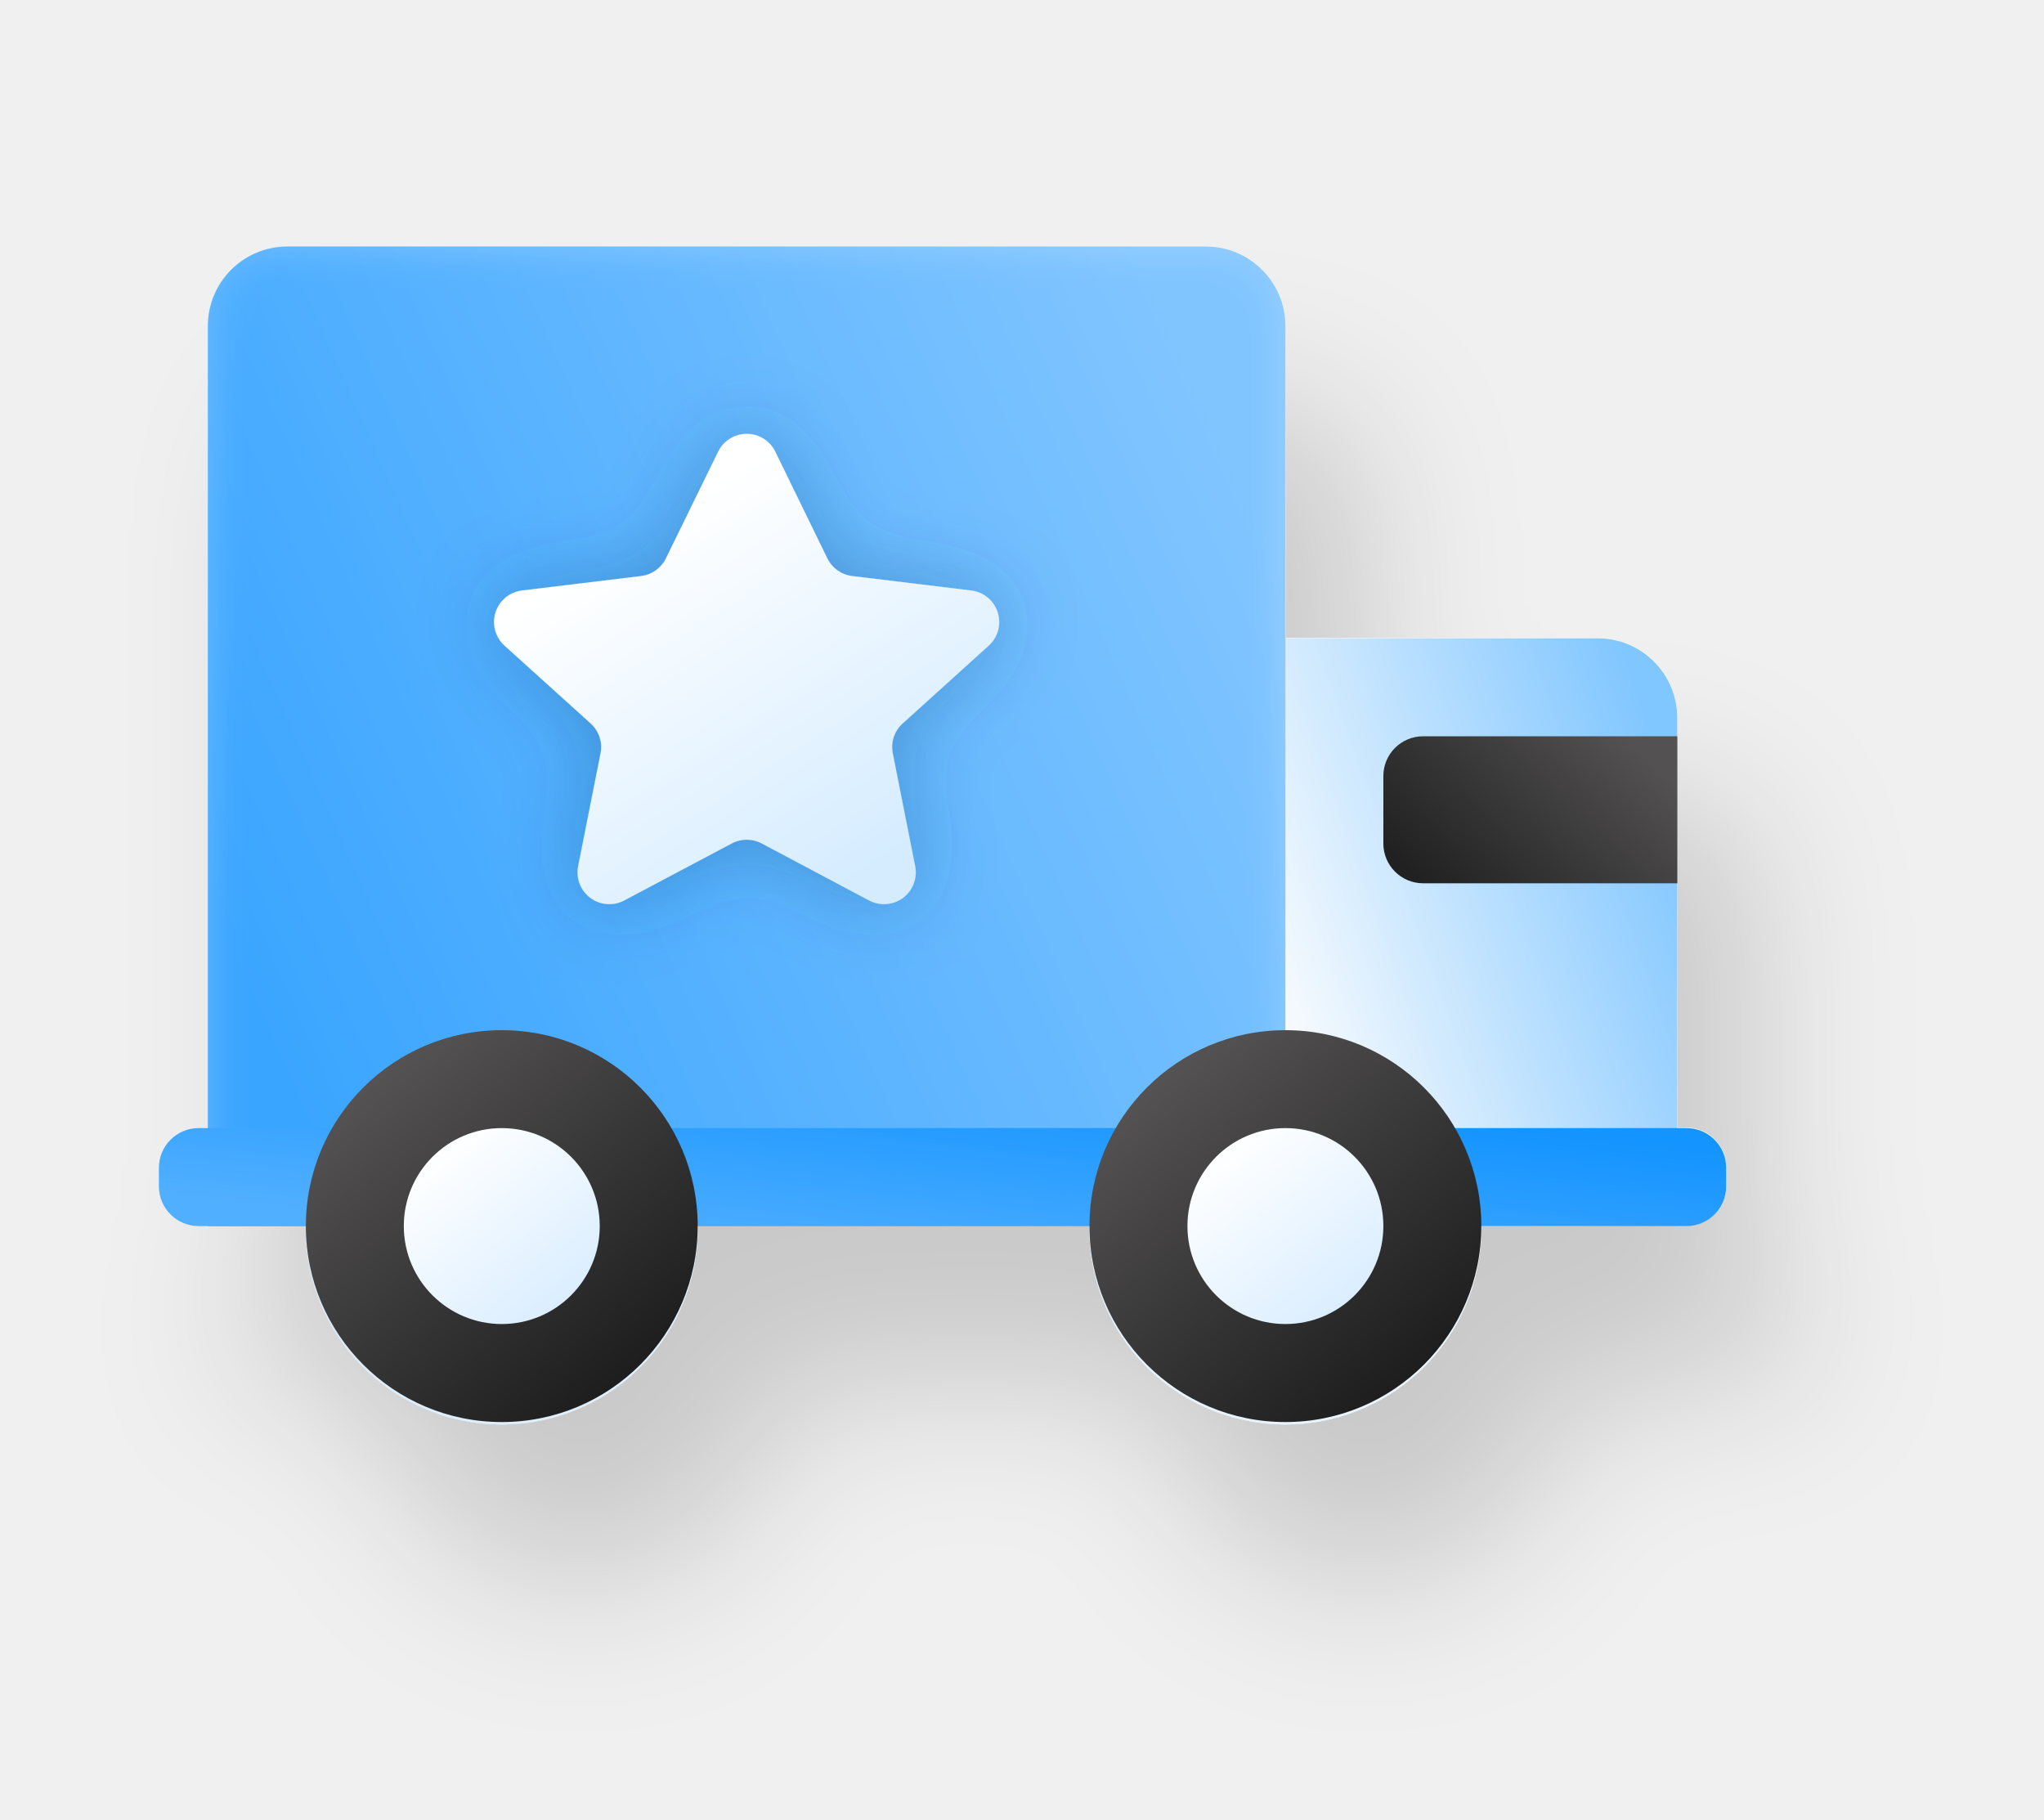
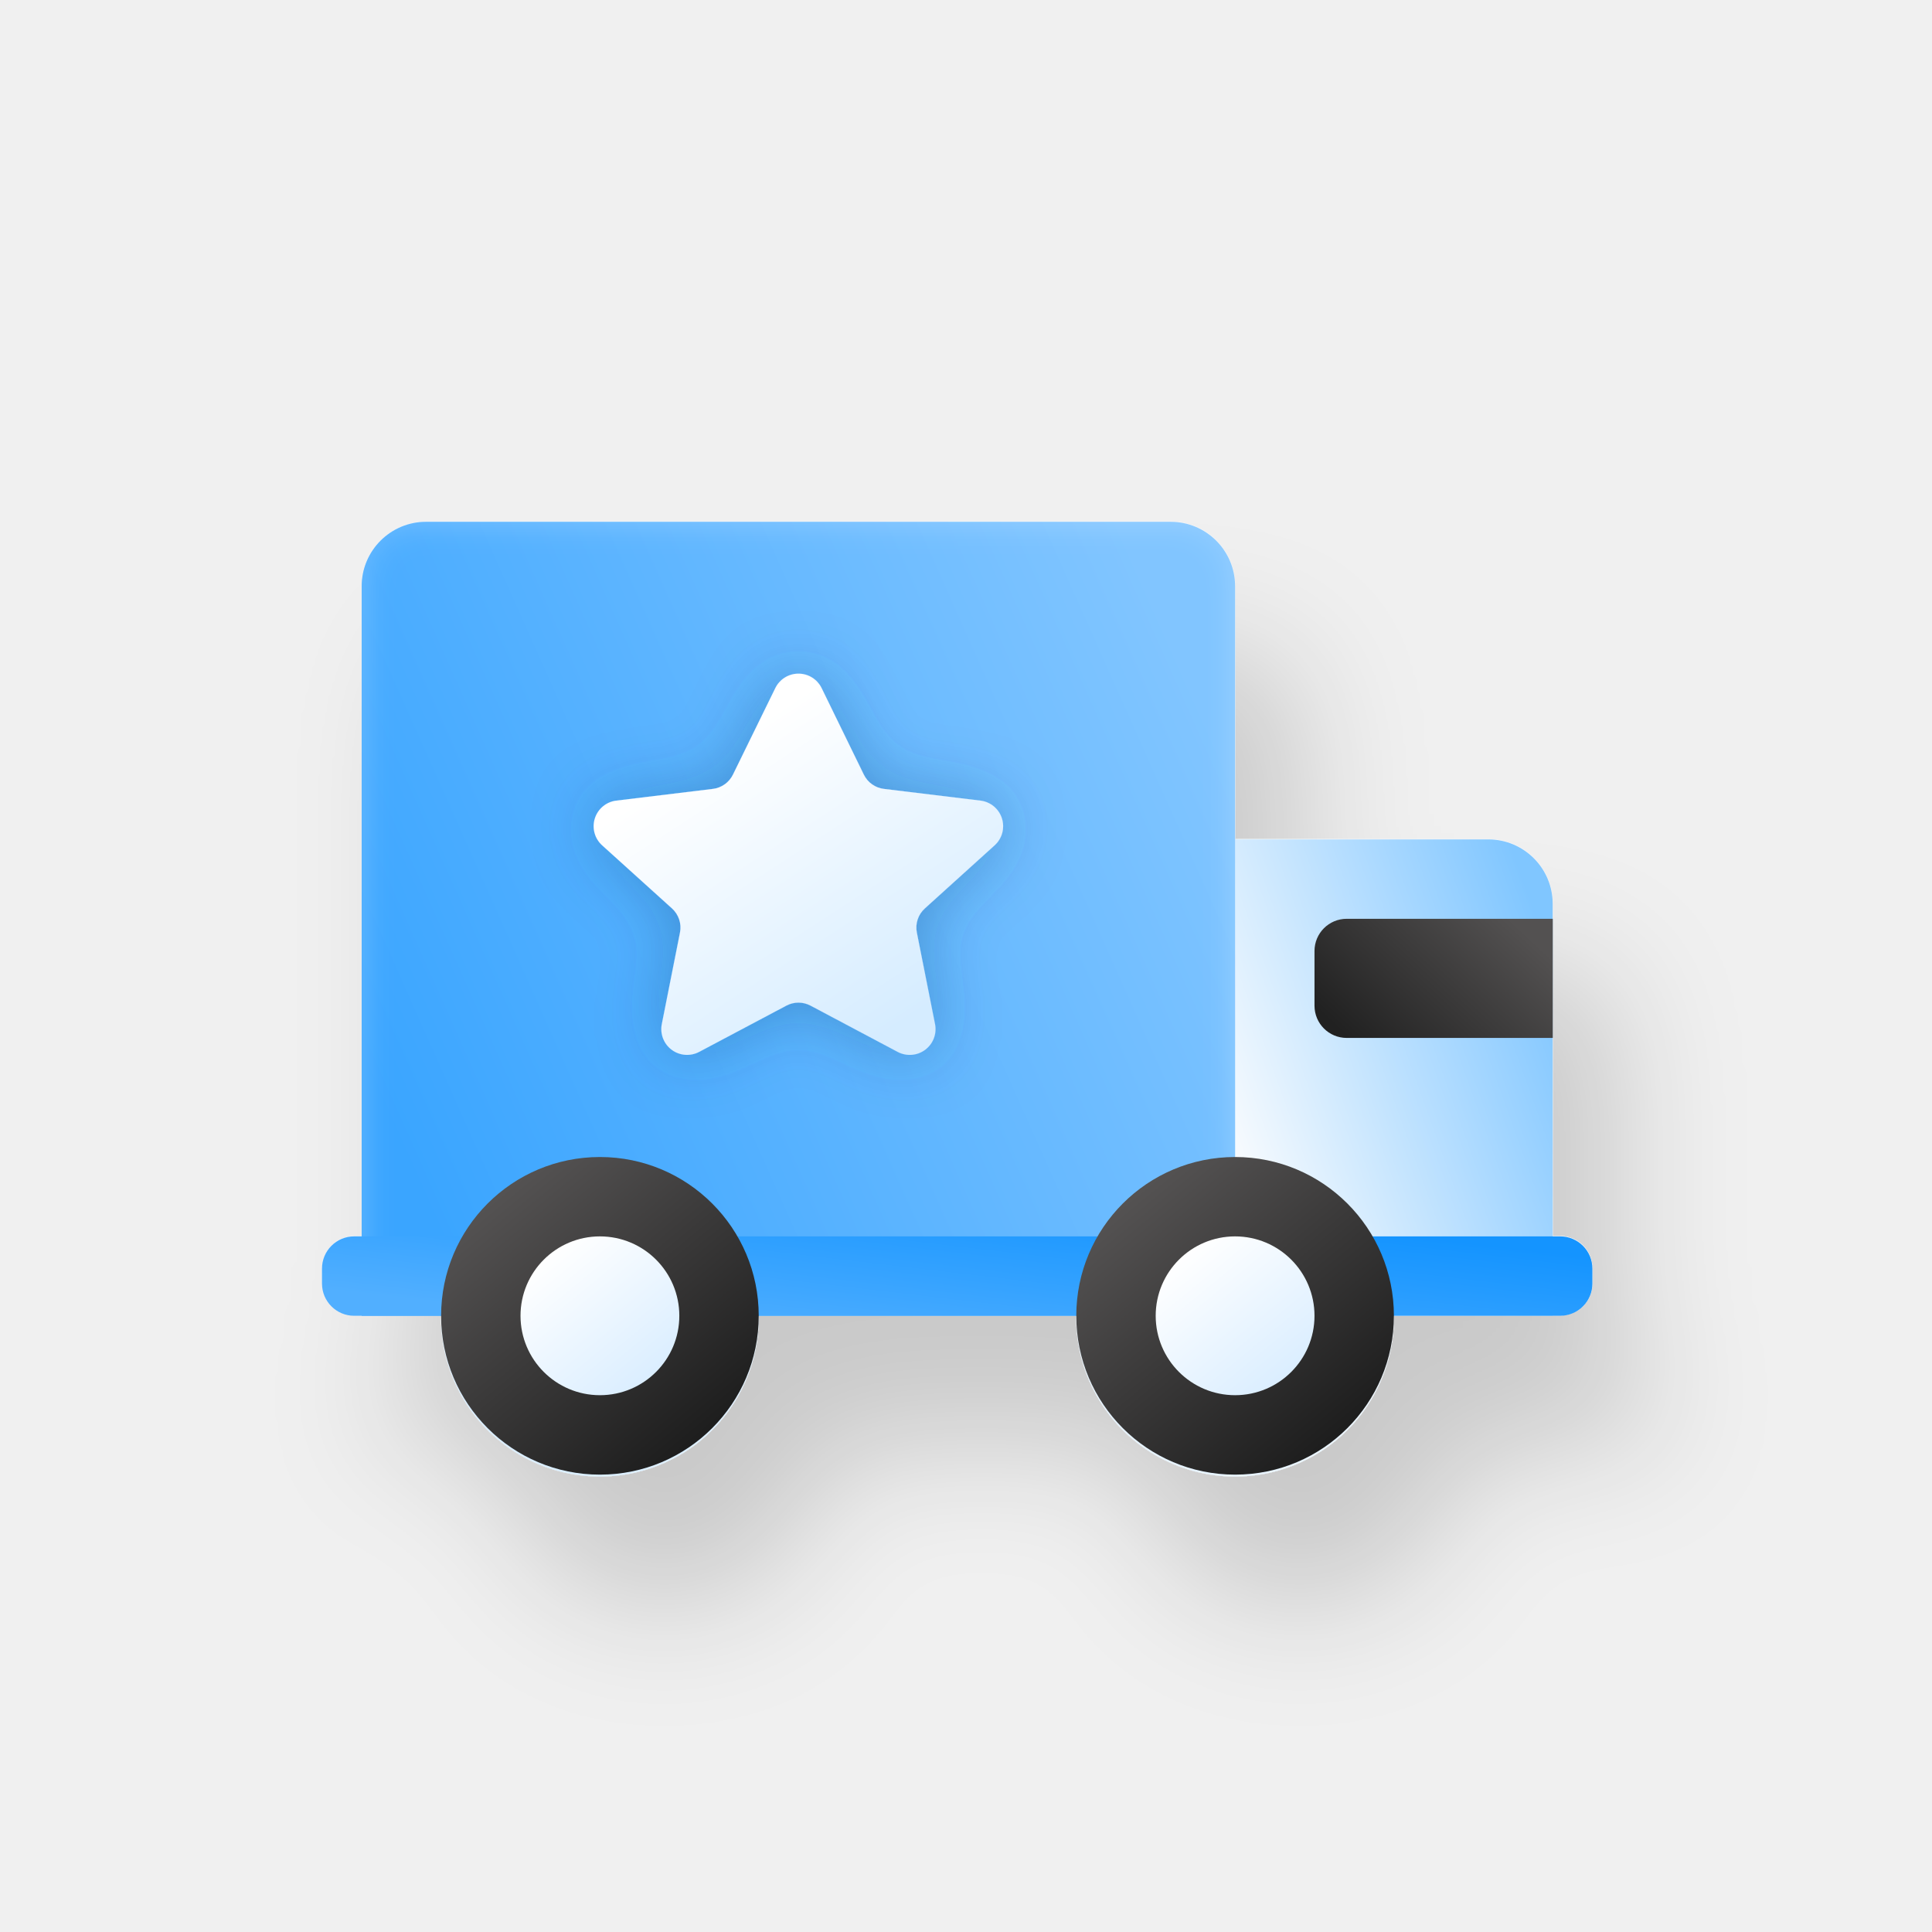
- <svg xmlns="http://www.w3.org/2000/svg" width="51.453" height="45.795" viewBox="0 0 51.453 45.795">
+ <svg xmlns="http://www.w3.org/2000/svg" width="60" height="60" viewBox="0 0 60 60">
  <defs>
    <linearGradient id="linear-gradient" x1="1" y1="0.335" x2="0.054" y2="0.842" gradientUnits="objectBoundingBox">
      <stop offset="0" stop-color="#f8fbfe" />
      <stop offset="1" stop-color="#d9eeff" />
    </linearGradient>
-     <filter id="합치기_152" x="0" y="4.205" width="51.453" height="41.59" filterUnits="userSpaceOnUse">
+     <filter id="Union_152" x="6" y="14.205" width="51.453" height="41.59" filterUnits="userSpaceOnUse">
      <feOffset dx="2" dy="4" input="SourceAlpha" />
      <feGaussianBlur stdDeviation="2" result="blur" />
      <feFlood flood-opacity="0.161" />
      <feComposite operator="in" in2="blur" />
      <feComposite in="SourceGraphic" />
    </filter>
    <linearGradient id="linear-gradient-2" x1="1" y1="0.335" x2="0.054" y2="0.842" gradientUnits="objectBoundingBox">
      <stop offset="0" stop-color="#f8fbfe" />
      <stop offset="1" stop-color="#80c6ff" />
    </linearGradient>
    <linearGradient id="linear-gradient-3" x1="0.008" y1="0.696" x2="0.993" y2="0.298" gradientUnits="objectBoundingBox">
      <stop offset="0" stop-color="#81c5ff" />
      <stop offset="1" stop-color="#3aa5ff" />
    </linearGradient>
-     <filter id="사각형_19729" x="5.234" y="6.205" width="27.124" height="24.658" filterUnits="userSpaceOnUse">
+     <filter id="Rectangle_19729" x="11.234" y="16.205" width="27.124" height="24.658" filterUnits="userSpaceOnUse">
      <feOffset input="SourceAlpha" />
      <feGaussianBlur stdDeviation="0.5" result="blur-2" />
      <feFlood flood-color="#fff" flood-opacity="0.161" result="color" />
      <feComposite operator="out" in="SourceGraphic" in2="blur-2" />
      <feComposite operator="in" in="color" />
      <feComposite operator="in" in2="SourceGraphic" />
    </filter>
    <linearGradient id="linear-gradient-4" x1="1" y1="0.335" x2="0.054" y2="0.842" gradientUnits="objectBoundingBox">
      <stop offset="0" stop-color="#51afff" />
      <stop offset="1" stop-color="#1494ff" />
    </linearGradient>
    <linearGradient id="linear-gradient-5" x1="0.135" y1="0.138" x2="0.77" y2="0.91" gradientUnits="objectBoundingBox">
      <stop offset="0" stop-color="#555353" />
      <stop offset="1" stop-color="#1e1e1e" />
    </linearGradient>
    <linearGradient id="linear-gradient-7" x1="0.135" y1="0.138" x2="0.77" y2="0.91" gradientUnits="objectBoundingBox">
      <stop offset="0" stop-color="#fff" />
      <stop offset="1" stop-color="#dbeeff" />
    </linearGradient>
    <linearGradient id="linear-gradient-9" x1="1" y1="0.335" x2="0.054" y2="0.842" gradientUnits="objectBoundingBox">
      <stop offset="0" stop-color="#535151" />
      <stop offset="1" stop-color="#212121" />
    </linearGradient>
    <linearGradient id="linear-gradient-10" x1="0.267" y1="0.22" x2="0.754" y2="0.918" gradientUnits="objectBoundingBox">
      <stop offset="0" stop-color="#fff" />
      <stop offset="1" stop-color="#d5ecff" />
    </linearGradient>
-     <filter id="다각형_33" x="8.399" y="6.904" width="20.795" height="19.562" filterUnits="userSpaceOnUse">
+     <filter id="Polygon_33" x="14.398" y="16.904" width="20.795" height="19.562" filterUnits="userSpaceOnUse">
      <feOffset input="SourceAlpha" />
      <feGaussianBlur stdDeviation="1" result="blur-3" />
      <feFlood flood-color="#003e72" flood-opacity="0.302" />
      <feComposite operator="in" in2="blur-3" />
      <feComposite in="SourceGraphic" />
    </filter>
  </defs>
-   <g id="icon" transform="translate(17816.149 19086.148)">
-     <rect id="사각형_20392" data-name="사각형 20392" width="40" height="40" transform="translate(-17812.148 -19086.148)" fill="none" />
-     <g id="그룹_110057" data-name="그룹 110057" transform="translate(-18703.148 -19982.943)">
-       <g transform="matrix(1, 0, 0, 1, 887, 896.79)" filter="url(#합치기_152)">
-         <path id="합치기_152-2" data-name="합치기 152" d="M23.425,24.658H13.562a4.932,4.932,0,1,1-9.863,0H1a1,1,0,0,1-1-1v-.466a1,1,0,0,1,1-1h.232V2a2,2,0,0,1,2-2H26.357a2,2,0,0,1,2,2V9.864h7.863a2,2,0,0,1,2,2V22.192h.233a1,1,0,0,1,1,1v.466a1,1,0,0,1-1,1H33.288a4.932,4.932,0,1,1-9.863,0Z" transform="translate(4 6.2)" fill="url(#linear-gradient)" />
-       </g>
-       <path id="사각형_19731" data-name="사각형 19731" d="M0,0H9.863a0,0,0,0,1,0,0V14.795a0,0,0,0,1,0,0H2a2,2,0,0,1-2-2V0A0,0,0,0,1,0,0Z" transform="translate(929.22 927.658) rotate(180)" stroke="rgba(0,0,0,0)" stroke-miterlimit="10" stroke-width="1" fill="url(#linear-gradient-2)" />
-       <g data-type="innerShadowGroup">
-         <path id="사각형_19729-2" data-name="사각형 19729" d="M0,0H27.124a0,0,0,0,1,0,0V22.658a2,2,0,0,1-2,2H2a2,2,0,0,1-2-2V0A0,0,0,0,1,0,0Z" transform="translate(919.357 927.658) rotate(180)" fill="url(#linear-gradient-3)" />
-         <g transform="matrix(1, 0, 0, 1, 887, 896.79)" filter="url(#사각형_19729)">
-           <path id="사각형_19729-3" data-name="사각형 19729" d="M0,0H27.124a0,0,0,0,1,0,0V22.658a2,2,0,0,1-2,2H2a2,2,0,0,1-2-2V0A0,0,0,0,1,0,0Z" transform="translate(32.36 30.86) rotate(180)" fill="#fff" />
+   <g id="Group_113207" data-name="Group 113207" transform="translate(-813 -765)">
+     <g id="icon" transform="translate(18635.148 19861.148)">
+       <rect id="Rectangle_20392" data-name="Rectangle 20392" width="40" height="40" transform="translate(-17812.148 -19086.148)" fill="none" />
+       <g id="Group_110057" data-name="Group 110057" transform="translate(-18703.148 -19982.943)">
+         <g transform="matrix(1, 0, 0, 1, 881, 886.79)" filter="url(#Union_152)">
+           <path id="Union_152-2" data-name="Union 152" d="M23.425,24.658H13.562a4.932,4.932,0,1,1-9.863,0H1a1,1,0,0,1-1-1v-.466a1,1,0,0,1,1-1h.232V2a2,2,0,0,1,2-2H26.357a2,2,0,0,1,2,2V9.864h7.863a2,2,0,0,1,2,2V22.192h.233a1,1,0,0,1,1,1v.466a1,1,0,0,1-1,1H33.288a4.932,4.932,0,1,1-9.863,0Z" transform="translate(10 16.2)" fill="url(#linear-gradient)" />
+         </g>
+         <path id="Rectangle_19731" data-name="Rectangle 19731" d="M0,0H9.863a0,0,0,0,1,0,0V14.795a0,0,0,0,1,0,0H2a2,2,0,0,1-2-2V0A0,0,0,0,1,0,0Z" transform="translate(929.22 927.658) rotate(180)" stroke="rgba(0,0,0,0)" stroke-miterlimit="10" stroke-width="1" fill="url(#linear-gradient-2)" />
+         <g data-type="innerShadowGroup">
+           <path id="Rectangle_19729-2" data-name="Rectangle 19729" d="M0,0H27.124a0,0,0,0,1,0,0V22.658a2,2,0,0,1-2,2H2a2,2,0,0,1-2-2V0A0,0,0,0,1,0,0Z" transform="translate(919.357 927.658) rotate(180)" fill="url(#linear-gradient-3)" />
+           <g transform="matrix(1, 0, 0, 1, 881, 886.79)" filter="url(#Rectangle_19729)">
+             <path id="Rectangle_19729-3" data-name="Rectangle 19729" d="M0,0H27.124a0,0,0,0,1,0,0V22.658a2,2,0,0,1-2,2H2a2,2,0,0,1-2-2V0A0,0,0,0,1,0,0Z" transform="translate(38.36 40.86) rotate(180)" fill="#fff" />
+           </g>
+         </g>
+         <rect id="Rectangle_19732" data-name="Rectangle 19732" width="39.453" height="2.466" rx="1" transform="translate(930.453 927.658) rotate(180)" stroke="rgba(0,0,0,0)" stroke-miterlimit="10" stroke-width="1" fill="url(#linear-gradient-4)" />
+         <circle id="Ellipse_648" data-name="Ellipse 648" cx="4.932" cy="4.932" r="4.932" transform="translate(914.425 922.727)" fill="url(#linear-gradient-5)" />
+         <circle id="Ellipse_649" data-name="Ellipse 649" cx="4.932" cy="4.932" r="4.932" transform="translate(894.699 922.727)" fill="url(#linear-gradient-5)" />
+         <circle id="Ellipse_650" data-name="Ellipse 650" cx="2.466" cy="2.466" r="2.466" transform="translate(916.891 925.192)" fill="url(#linear-gradient-7)" />
+         <circle id="Ellipse_651" data-name="Ellipse 651" cx="2.466" cy="2.466" r="2.466" transform="translate(897.165 925.192)" fill="url(#linear-gradient-7)" />
+         <path id="Rectangle_19733" data-name="Rectangle 19733" d="M1,0H7.4a0,0,0,0,1,0,0V3.7a0,0,0,0,1,0,0H1a1,1,0,0,1-1-1V1A1,1,0,0,1,1,0Z" transform="translate(921.823 915.329)" stroke="rgba(0,0,0,0)" stroke-miterlimit="10" stroke-width="1" fill="url(#linear-gradient-9)" />
+         <g transform="matrix(1, 0, 0, 1, 881, 886.79)" filter="url(#Polygon_33)">
+           <path id="Polygon_33-2" data-name="Polygon 33" d="M6.678,1.475a.8.8,0,0,1,1.438,0L9.426,4.161a.8.8,0,0,0,.623.444l3,.364a.8.8,0,0,1,.44,1.388l-2.168,1.96a.8.8,0,0,0-.248.749l.565,2.844a.8.8,0,0,1-1.16.862L7.772,11.335a.8.8,0,0,0-.75,0L4.313,12.772a.8.8,0,0,1-1.16-.862l.565-2.844a.8.8,0,0,0-.248-.749L1.3,6.357a.8.8,0,0,1,.44-1.388l3-.364a.8.8,0,0,0,.623-.444Z" transform="translate(17.4 19.9)" fill="url(#linear-gradient-10)" />
        </g>
      </g>
-       <rect id="사각형_19732" data-name="사각형 19732" width="39.453" height="2.466" rx="1" transform="translate(930.453 927.658) rotate(180)" stroke="rgba(0,0,0,0)" stroke-miterlimit="10" stroke-width="1" fill="url(#linear-gradient-4)" />
-       <circle id="타원_648" data-name="타원 648" cx="4.932" cy="4.932" r="4.932" transform="translate(914.425 922.727)" fill="url(#linear-gradient-5)" />
-       <circle id="타원_649" data-name="타원 649" cx="4.932" cy="4.932" r="4.932" transform="translate(894.699 922.727)" fill="url(#linear-gradient-5)" />
-       <circle id="타원_650" data-name="타원 650" cx="2.466" cy="2.466" r="2.466" transform="translate(916.891 925.192)" fill="url(#linear-gradient-7)" />
-       <circle id="타원_651" data-name="타원 651" cx="2.466" cy="2.466" r="2.466" transform="translate(897.165 925.192)" fill="url(#linear-gradient-7)" />
-       <path id="사각형_19733" data-name="사각형 19733" d="M1,0H7.4a0,0,0,0,1,0,0V3.7a0,0,0,0,1,0,0H1a1,1,0,0,1-1-1V1A1,1,0,0,1,1,0Z" transform="translate(921.823 915.329)" stroke="rgba(0,0,0,0)" stroke-miterlimit="10" stroke-width="1" fill="url(#linear-gradient-9)" />
-       <g transform="matrix(1, 0, 0, 1, 887, 896.79)" filter="url(#다각형_33)">
-         <path id="다각형_33-2" data-name="다각형 33" d="M6.678,1.475a.8.8,0,0,1,1.438,0L9.426,4.161a.8.8,0,0,0,.623.444l3,.364a.8.8,0,0,1,.44,1.388l-2.168,1.96a.8.8,0,0,0-.248.749l.565,2.844a.8.8,0,0,1-1.16.862L7.772,11.335a.8.8,0,0,0-.75,0L4.313,12.772a.8.8,0,0,1-1.16-.862l.565-2.844a.8.8,0,0,0-.248-.749L1.3,6.357a.8.8,0,0,1,.44-1.388l3-.364a.8.8,0,0,0,.623-.444Z" transform="translate(11.4 9.9)" fill="url(#linear-gradient-10)" />
-       </g>
    </g>
+     <rect id="Rectangle_20651" data-name="Rectangle 20651" width="60" height="60" transform="translate(813 765)" opacity="0" />
  </g>
</svg>
